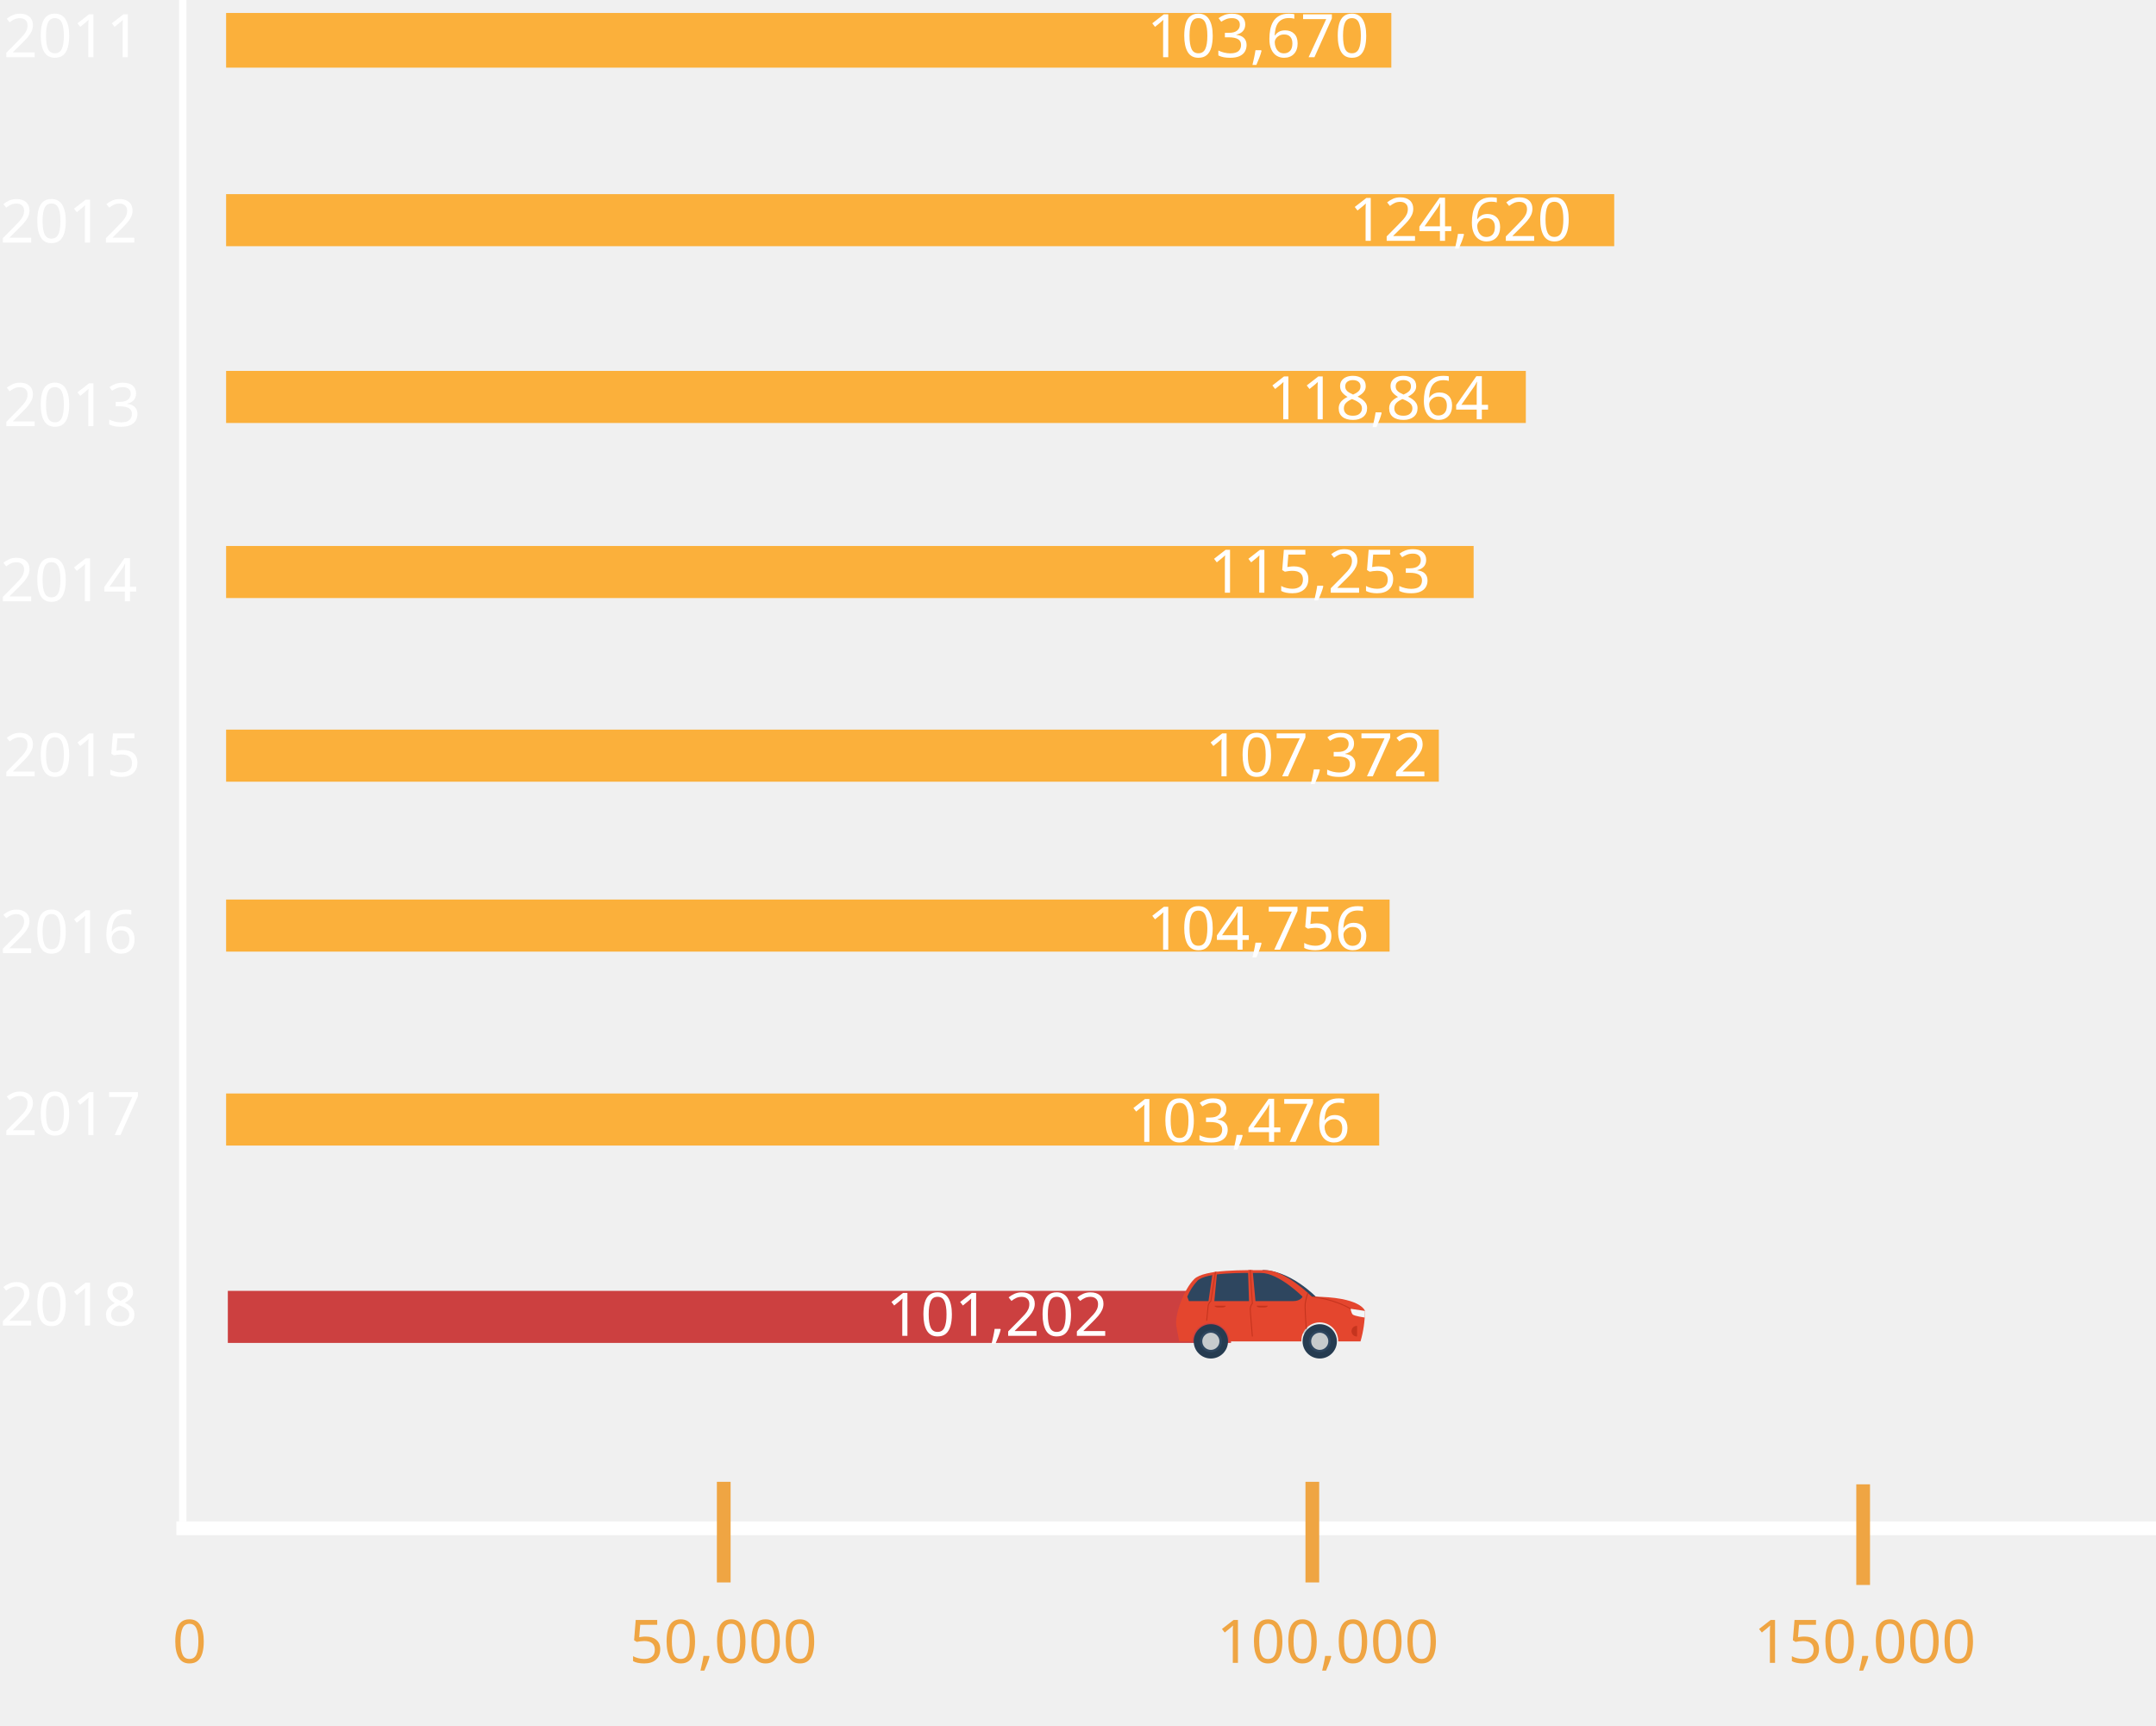
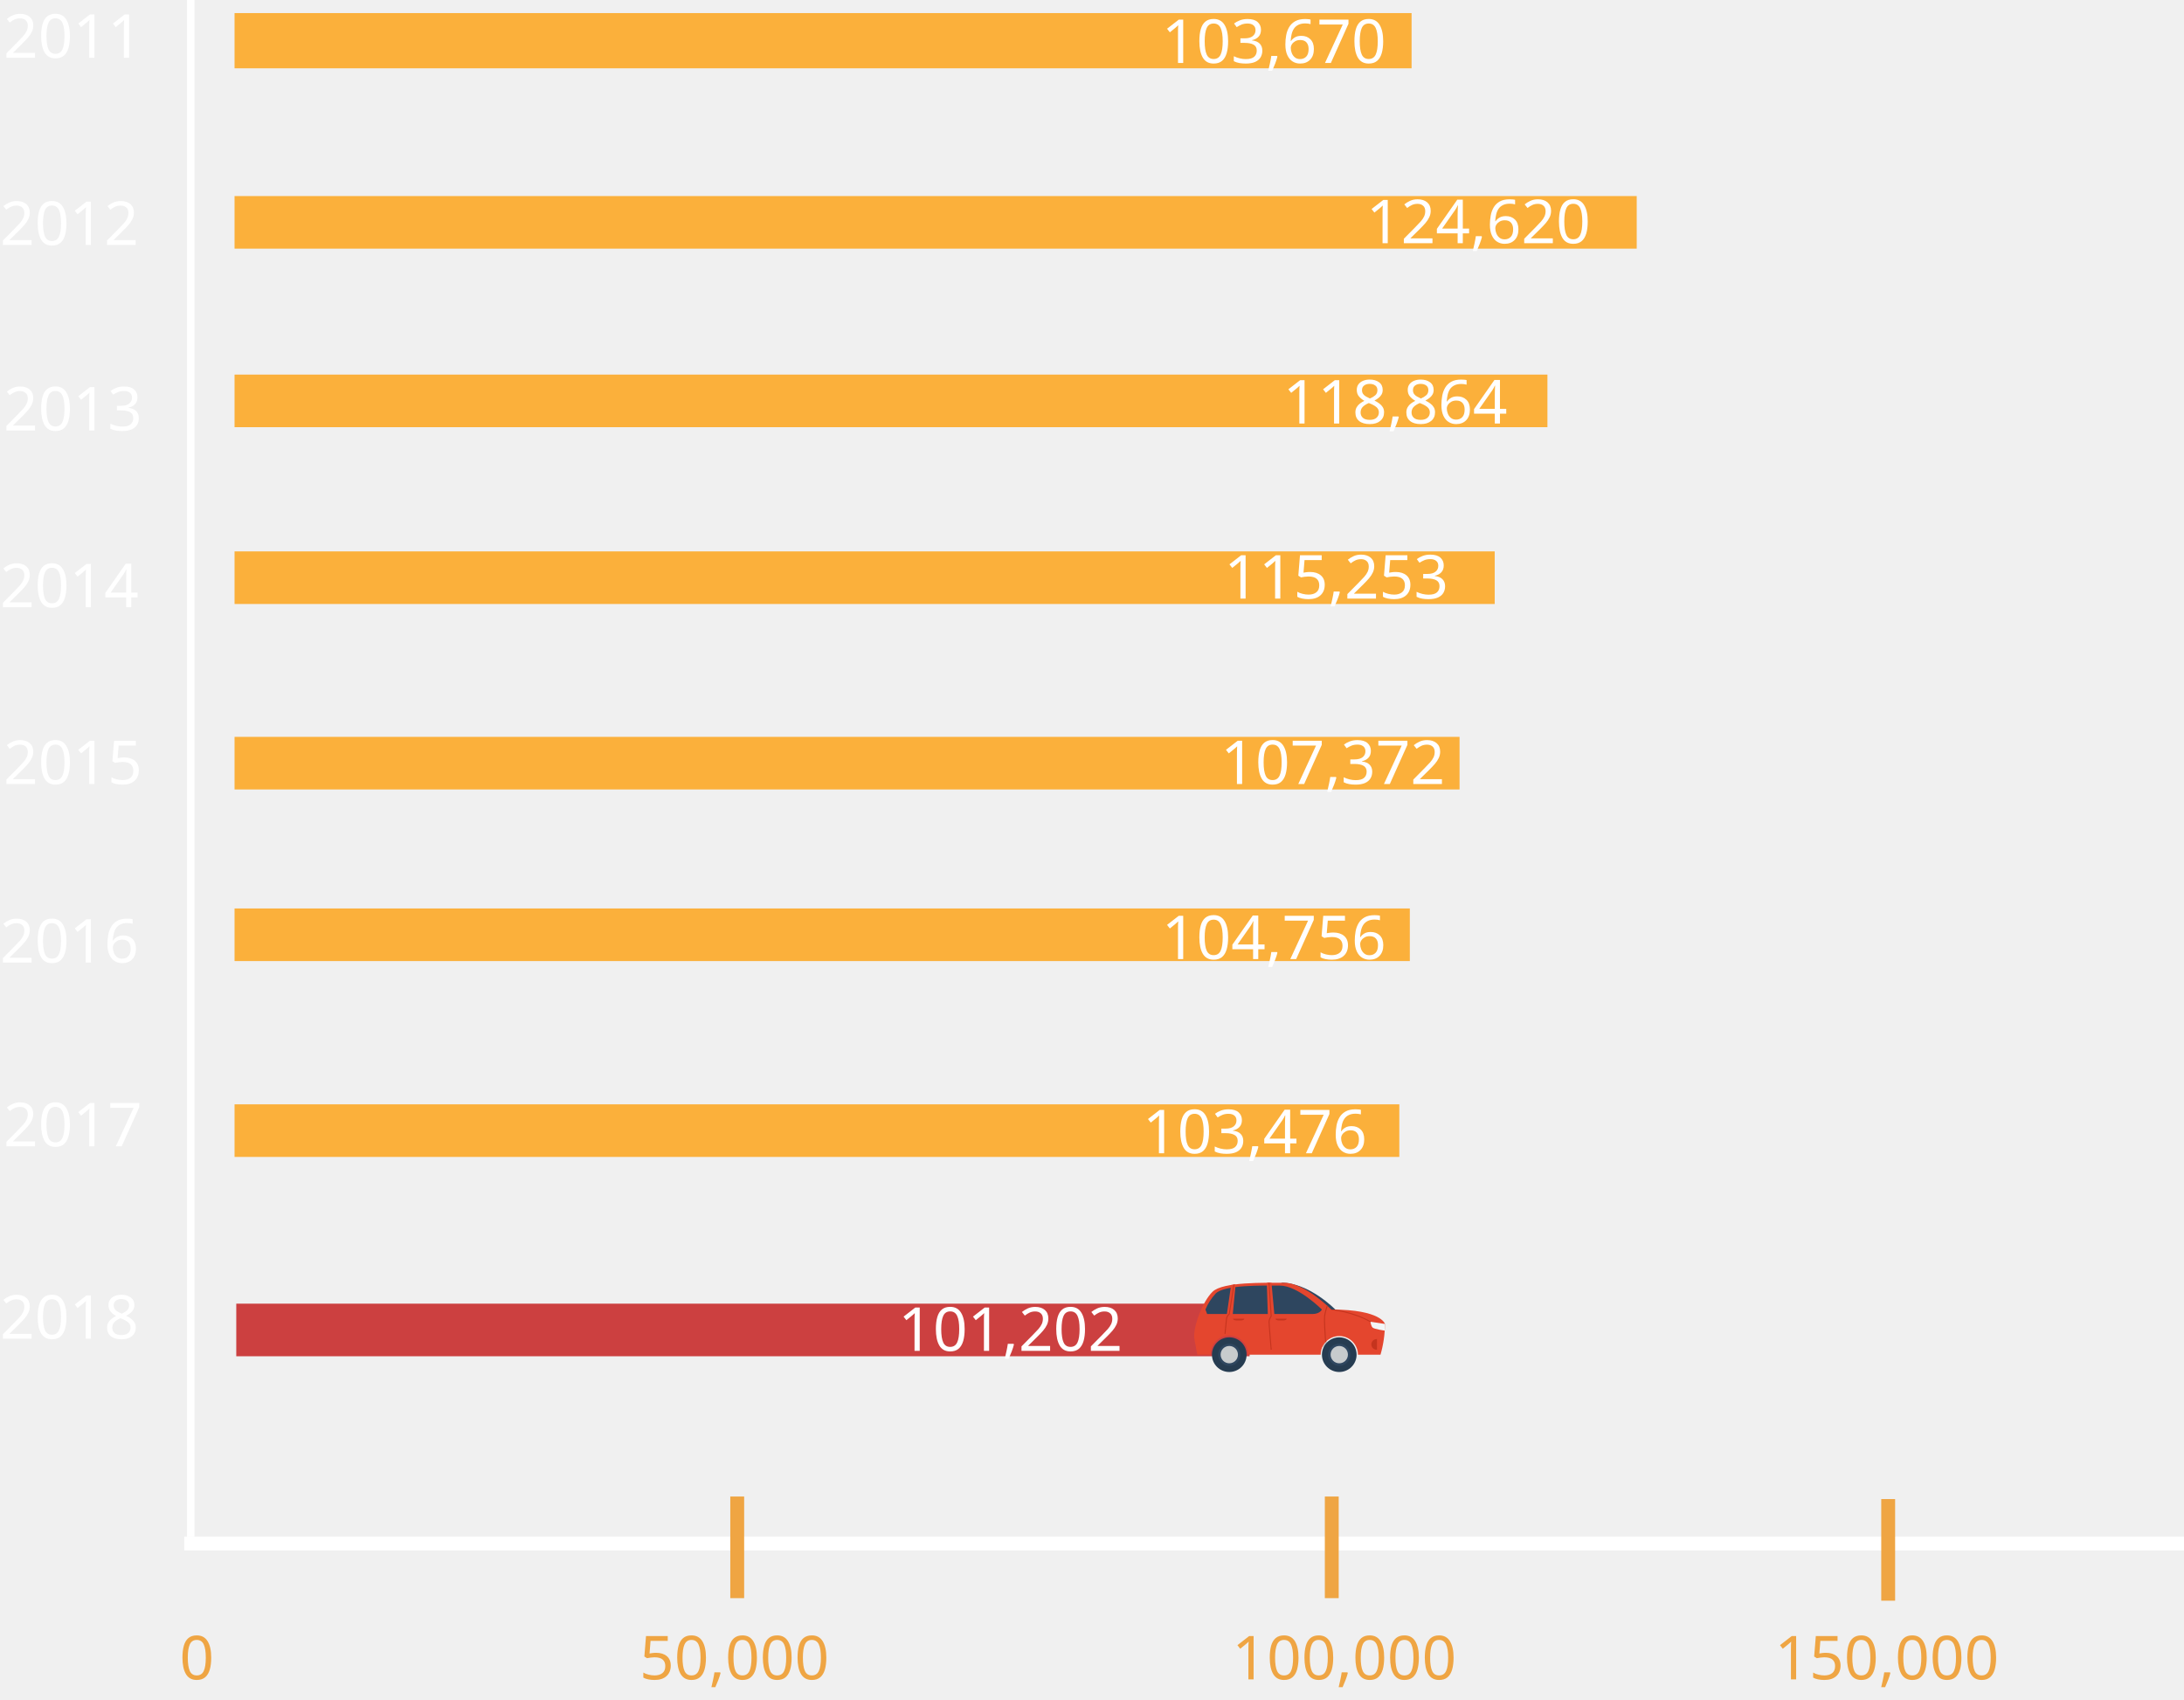
- <svg xmlns="http://www.w3.org/2000/svg" viewBox="0 0 1256.43 1005.54">
+ <svg xmlns="http://www.w3.org/2000/svg" viewBox="0 0 1259.97 980.73">
  <defs>
-     <style>.cls-1,.cls-5{font-size:35px;font-family:Microsoft JhengHei;}.cls-1,.cls-4{fill:#fff;}.cls-2{fill:#fbb03b;}.cls-3{fill:#cc4040;}.cls-5,.cls-6{fill:#efa543;}.cls-7{fill:#c7cbcd;}.cls-8{fill:#9caba8;}.cls-9{fill:#2e465f;}.cls-10{fill:#e4462e;}.cls-11{fill:#263c51;}.cls-12{fill:#c5341e;}.cls-13{fill:#f3f6f7;}</style>
+     <style>.cls-1,.cls-5{font-size:35px;font-family:MicrosoftJhengHeiRegular, Microsoft JhengHei;}.cls-1,.cls-4{fill:#fff;}.cls-2{fill:#fbb03b;}.cls-3{fill:#cc4040;}.cls-5,.cls-6{fill:#efa543;}.cls-7{fill:#c7cbcd;}.cls-8{fill:#9caba8;}.cls-9{fill:#2e465f;}.cls-10{fill:#e4462e;}.cls-11{fill:#263c51;}.cls-12{fill:#c5341e;}.cls-13{fill:#f3f6f7;}</style>
  </defs>
-   <g id="chart1" data-name="chart1_1">
-     <g id="chart2" data-name="chart2_1">
+   <g id="圖層_2" data-name="圖層 2">
+     <g id="圖層_11" data-name="圖層 11">
      <text class="cls-1" transform="translate(2 33.32)">
        <tspan xml:space="preserve">2011    </tspan>
      </text>
      <text class="cls-1" transform="translate(0 141.32)">
        <tspan xml:space="preserve">2012    </tspan>
      </text>
      <text class="cls-1" transform="translate(2 248.32)">
        <tspan xml:space="preserve">2013    </tspan>
      </text>
      <text class="cls-1" transform="translate(0 350.32)">
        <tspan xml:space="preserve">2014    </tspan>
      </text>
      <text class="cls-1" transform="translate(2 452.32)">
        <tspan xml:space="preserve">2015    </tspan>
      </text>
      <text class="cls-1" transform="translate(0 555.32)">
        <tspan xml:space="preserve">2016    </tspan>
      </text>
      <text class="cls-1" transform="translate(2 661.32)">
        <tspan xml:space="preserve">2017    </tspan>
      </text>
      <text class="cls-1" transform="translate(0 772.32)">
        <tspan xml:space="preserve">2018    </tspan>
      </text>
-       <rect class="cls-2" x="131.77" y="7.55" width="679.04" height="31.86" />
-       <rect class="cls-2" x="131.77" y="113.11" width="808.93" height="30.34" />
-       <rect class="cls-2" x="131.77" y="216.11" width="757.42" height="30.34" />
-       <rect class="cls-2" x="131.77" y="318.11" width="727" height="30.34" />
-       <rect class="cls-2" x="131.77" y="425.11" width="706.72" height="30.34" />
-       <rect class="cls-2" x="131.77" y="524.11" width="678.03" height="30.34" />
-       <rect class="cls-2" x="131.77" y="637.11" width="671.97" height="30.34" />
-       <rect class="cls-3" x="132.77" y="752.11" width="584.61" height="30.34" />
-       <rect class="cls-4" x="102.77" y="886.47" width="1153.65" height="8" />
-       <rect class="cls-4" x="-336.72" y="441.08" width="886.47" height="4.3" transform="translate(-336.72 549.75) rotate(-90)" />
-       <text class="cls-5" transform="translate(100.43 968.86)">0</text>
-       <text class="cls-5" transform="translate(366.72 968.86)">50,000</text>
-       <text class="cls-5" transform="translate(709 968.86)">100,000</text>
-       <text class="cls-5" transform="translate(1022 968.86)">150,000</text>
+       <rect class="cls-2" x="135.31" y="7.55" width="679.04" height="31.86" />
+       <rect class="cls-2" x="135.31" y="113.11" width="808.93" height="30.34" />
+       <rect class="cls-2" x="135.31" y="216.11" width="757.42" height="30.34" />
+       <rect class="cls-2" x="135.31" y="318.11" width="727" height="30.34" />
+       <rect class="cls-2" x="135.31" y="425.11" width="706.72" height="30.34" />
+       <rect class="cls-2" x="135.31" y="524.11" width="678.03" height="30.34" />
+       <rect class="cls-2" x="135.31" y="637.11" width="671.97" height="30.34" />
+       <rect class="cls-3" x="136.31" y="752.11" width="584.61" height="30.34" />
+       <rect class="cls-4" x="106.31" y="886.47" width="1153.65" height="8" />
+       <rect class="cls-4" x="-333.18" y="441.08" width="886.47" height="4.3" transform="translate(-333.18 553.29) rotate(-90)" />
+       <text class="cls-5" transform="translate(103.54 968.86)">0</text>
+       <text class="cls-5" transform="translate(368.94 968.86)">50,000</text>
+       <text class="cls-5" transform="translate(710.79 968.86)">100,000</text>
+       <text class="cls-5" transform="translate(1023.79 968.86)">150,000</text>
      <text />
-       <rect class="cls-6" x="417.77" y="863.37" width="8" height="58.63" />
-       <rect class="cls-6" x="760.77" y="863.37" width="8" height="58.63" />
-       <rect class="cls-6" x="1081.77" y="864.84" width="8" height="58.63" />
-       <polygon class="cls-7" points="757.01 753.78 762.06 753.78 762.06 776.93 757.01 776.93 757.01 753.78 757.01 753.78" />
-       <polygon class="cls-8" points="757.01 753.78 762.06 753.78 762.06 761.98 757.01 761.98 757.01 753.78 757.01 753.78" />
-       <polygon class="cls-7" points="718.44 753.78 723.49 753.78 723.49 776.93 718.44 776.93 718.44 753.78 718.44 753.78" />
-       <polygon class="cls-8" points="718.44 753.78 723.49 753.78 723.49 761.98 718.44 761.98 718.44 753.78 718.44 753.78" />
-       <path class="cls-9" d="M766.83,755.52S751.86,740,735.55,740l27.15,18.07,4.13-2.56Z" />
-       <path class="cls-10" d="M696,745.2c5.9-5.73,29.68-5.15,41.41-5.15s27.11,15.45,27.11,15.45c28.91,0,30.91,8.31,30.91,8.31a64.45,64.45,0,0,1-2.58,17.74h-13a10.75,10.75,0,1,0-21.49,0h-42a10.75,10.75,0,0,0-21.5,0h-7.62s-.58-2.29-1.72-8.88,4.57-21.75,10.47-27.47Z" />
-       <path class="cls-11" d="M769.09,771.53a10,10,0,1,1-10,10,10,10,0,0,1,10-10Z" />
-       <path class="cls-9" d="M769.09,775.16a6.39,6.39,0,1,1-6.39,6.39,6.39,6.39,0,0,1,6.39-6.39Z" />
-       <path class="cls-7" d="M769.09,776.51a5,5,0,1,1-5,5,5,5,0,0,1,5-5Z" />
-       <path class="cls-11" d="M705.64,771.53a10,10,0,1,1-10,10,10,10,0,0,1,10-10Z" />
-       <path class="cls-9" d="M705.64,775.16a6.39,6.39,0,1,1-6.38,6.39,6.39,6.39,0,0,1,6.38-6.39Z" />
-       <path class="cls-7" d="M705.64,776.51a5,5,0,1,1-5,5,5,5,0,0,1,5-5Z" />
-       <path class="cls-12" d="M788,762.79l-.3.49c-10-6.19-23.08-7.48-23.21-7.49l0-.29,2.29,0c4.23.66,13.59,2.57,21.19,7.27Z" />
-       <path class="cls-13" d="M795.31,767.66s-6.08-.85-7-1.78-1.24-3.33-1.24-3.33l8.39,1.26c0,1.31-.05,2.58-.13,3.81v0Z" />
-       <path class="cls-9" d="M697.74,746.28c5.28-5.13,26.56-4.61,37.07-4.61s24.26,13.83,24.26,13.83-1.11,2.58-5.5,2.58H692.88l-1-2.58a31.54,31.54,0,0,1,5.9-9.22Z" />
-       <polygon class="cls-10" points="729.98 740.03 731.75 759.39 727.91 759.39 727.29 740.03 729.98 740.03 729.98 740.03" />
-       <polygon class="cls-10" points="709.3 740.97 707.54 759.39 704.07 759.39 706.69 741.33 709.3 740.97 709.3 740.97" />
-       <path class="cls-12" d="M729.54,778.72l.57-.05c0-.15-1.25-14.71-1.25-16.12a6.54,6.54,0,0,1,1.19-3l.06-.08v-.11L728.86,740l-.57,0,1.24,19.26a6.76,6.76,0,0,0-1.24,3.24c0,1.44,1.2,15.57,1.25,16.17Z" />
-       <path class="cls-12" d="M703.48,769.56c0-.08.77-7.28.88-8.75a4.33,4.33,0,0,1,1.47-2.51l.08-.07,2.72-17.09-.57-.09-2.68,16.88a4.8,4.8,0,0,0-1.59,2.84c-.12,1.46-.87,8.65-.88,8.73l.57.06Z" />
-       <path class="cls-12" d="M738.79,760.79h0c0,.55-.89,1-2,1h-2.51c-1.1,0-2-.44-2-1h6.49Z" />
-       <path class="cls-12" d="M714.32,760.79h0c0,.55-.89,1-2,1h-2.51c-1.1,0-2-.44-2-1h6.49Z" />
-       <path class="cls-12" d="M760.91,759.42c-.23,2,.21,9.16.58,14.52-.19.19-.36.39-.53.59-.39-5.42-.86-13.08-.62-15.17A30.76,30.76,0,0,1,762,753.1l.46.42a30.66,30.66,0,0,0-1.52,5.9Z" />
-       <path class="cls-12" d="M790.86,772.52v6.19a3.1,3.1,0,1,1,0-6.19Z" />
-       <text class="cls-1" transform="translate(668.39 33.32)">103,670</text>
-       <text class="cls-1" transform="translate(786.39 140.32)">124,620</text>
-       <text class="cls-1" transform="translate(738.39 244.32)">118,864</text>
-       <text class="cls-1" transform="translate(704.39 345.32)">115,253</text>
-       <text class="cls-1" transform="translate(702.39 452.32)">107,372</text>
-       <text class="cls-1" transform="translate(668.39 553.32)">104,756</text>
-       <text class="cls-1" transform="translate(657.39 665.32)">103,476</text>
-       <text class="cls-1" transform="translate(516.39 778.32)">101,202</text>
+       <rect class="cls-6" x="421.31" y="863.37" width="8" height="58.63" />
+       <rect class="cls-6" x="764.31" y="863.37" width="8" height="58.63" />
+       <rect class="cls-6" x="1085.31" y="864.84" width="8" height="58.63" />
+       <polygon class="cls-7" points="760.55 753.78 765.6 753.78 765.6 776.93 760.55 776.93 760.55 753.78 760.55 753.78" />
+       <polygon class="cls-8" points="760.55 753.78 765.6 753.78 765.6 761.98 760.55 761.98 760.55 753.78 760.55 753.78" />
+       <polygon class="cls-7" points="721.98 753.78 727.03 753.78 727.03 776.93 721.98 776.93 721.98 753.78 721.98 753.78" />
+       <polygon class="cls-8" points="721.98 753.78 727.03 753.78 727.03 761.98 721.98 761.98 721.98 753.78 721.98 753.78" />
+       <path class="cls-9" d="M770.38,755.52S755.4,740,739.09,740l27.15,18.07,4.14-2.56Z" />
+       <path class="cls-10" d="M699.57,745.2c5.89-5.73,29.67-5.15,41.4-5.15s27.11,15.45,27.11,15.45c28.91,0,30.91,8.31,30.91,8.31a64.68,64.68,0,0,1-2.57,17.74h-13a10.75,10.75,0,0,0-21.5,0h-42a10.75,10.75,0,1,0-21.49,0h-7.63s-.58-2.29-1.72-8.88,4.58-21.75,10.48-27.47Z" />
+       <path class="cls-11" d="M772.63,771.53a10,10,0,1,1-10,10,10,10,0,0,1,10-10Z" />
+       <path class="cls-9" d="M772.63,775.16a6.39,6.39,0,1,1-6.39,6.39,6.39,6.39,0,0,1,6.39-6.39Z" />
+       <path class="cls-7" d="M772.63,776.51a5,5,0,1,1-5,5,5,5,0,0,1,5-5Z" />
+       <path class="cls-11" d="M709.18,771.53a10,10,0,1,1-10,10,10,10,0,0,1,10-10Z" />
+       <path class="cls-9" d="M709.18,775.16a6.39,6.39,0,1,1-6.38,6.39,6.39,6.39,0,0,1,6.38-6.39Z" />
+       <path class="cls-7" d="M709.18,776.51a5,5,0,1,1-5,5,5,5,0,0,1,5-5Z" />
+       <path class="cls-12" d="M791.56,762.79l-.3.49c-10-6.19-23.07-7.48-23.2-7.49l0-.29,2.3,0c4.23.66,13.58,2.57,21.18,7.27Z" />
+       <path class="cls-13" d="M798.85,767.66s-6.08-.85-7-1.78-1.24-3.33-1.24-3.33l8.39,1.26q0,2-.12,3.81l0,0Z" />
+       <path class="cls-9" d="M701.28,746.28c5.28-5.13,26.57-4.61,37.07-4.61s24.26,13.83,24.26,13.83-1.11,2.58-5.5,2.58H696.42l-1-2.58a31.33,31.33,0,0,1,5.89-9.22Z" />
+       <polygon class="cls-10" points="733.52 740.03 735.29 759.39 731.45 759.39 730.83 740.03 733.52 740.03 733.52 740.03" />
+       <polygon class="cls-10" points="712.84 740.97 711.08 759.39 707.62 759.39 710.23 741.33 712.84 740.97 712.84 740.97" />
+       <path class="cls-12" d="M733.08,778.72l.57-.05c0-.15-1.25-14.71-1.25-16.12a6.4,6.4,0,0,1,1.2-3l.06-.08v-.11L732.4,740l-.57,0,1.24,19.26a6.76,6.76,0,0,0-1.24,3.24c0,1.44,1.2,15.57,1.25,16.17Z" />
+       <path class="cls-12" d="M707,769.56c0-.08.77-7.28.88-8.75a4.39,4.39,0,0,1,1.47-2.51l.08-.07,2.72-17.09-.56-.09-2.69,16.88a4.8,4.8,0,0,0-1.59,2.84c-.11,1.46-.87,8.65-.88,8.73l.57.06Z" />
+       <path class="cls-12" d="M742.33,760.79h0c0,.55-.89,1-2,1h-2.52c-1.09,0-2-.44-2-1h6.48Z" />
+       <path class="cls-12" d="M717.86,760.79h0c0,.55-.89,1-2,1h-2.51c-1.1,0-2-.44-2-1h6.49Z" />
+       <path class="cls-12" d="M764.46,759.42c-.23,2,.2,9.16.57,14.52-.18.19-.36.39-.53.59-.39-5.42-.86-13.08-.61-15.17a30.79,30.79,0,0,1,1.62-6.26c.16.14.32.28.46.42a30,30,0,0,0-1.51,5.9Z" />
+       <path class="cls-12" d="M794.4,772.52v6.19a3.1,3.1,0,1,1,0-6.19Z" />
+       <text class="cls-1" transform="translate(670.18 36.32)">103,670</text>
+       <text class="cls-1" transform="translate(788.18 140.32)">124,620</text>
+       <text class="cls-1" transform="translate(740.18 244.32)">118,864</text>
+       <text class="cls-1" transform="translate(706.18 345.32)">115,253</text>
+       <text class="cls-1" transform="translate(704.18 452.32)">107,372</text>
+       <text class="cls-1" transform="translate(670.18 553.32)">104,756</text>
+       <text class="cls-1" transform="translate(659.18 665.32)">103,476</text>
+       <text class="cls-1" transform="translate(518.18 779.32)">101,202</text>
    </g>
  </g>
</svg>
